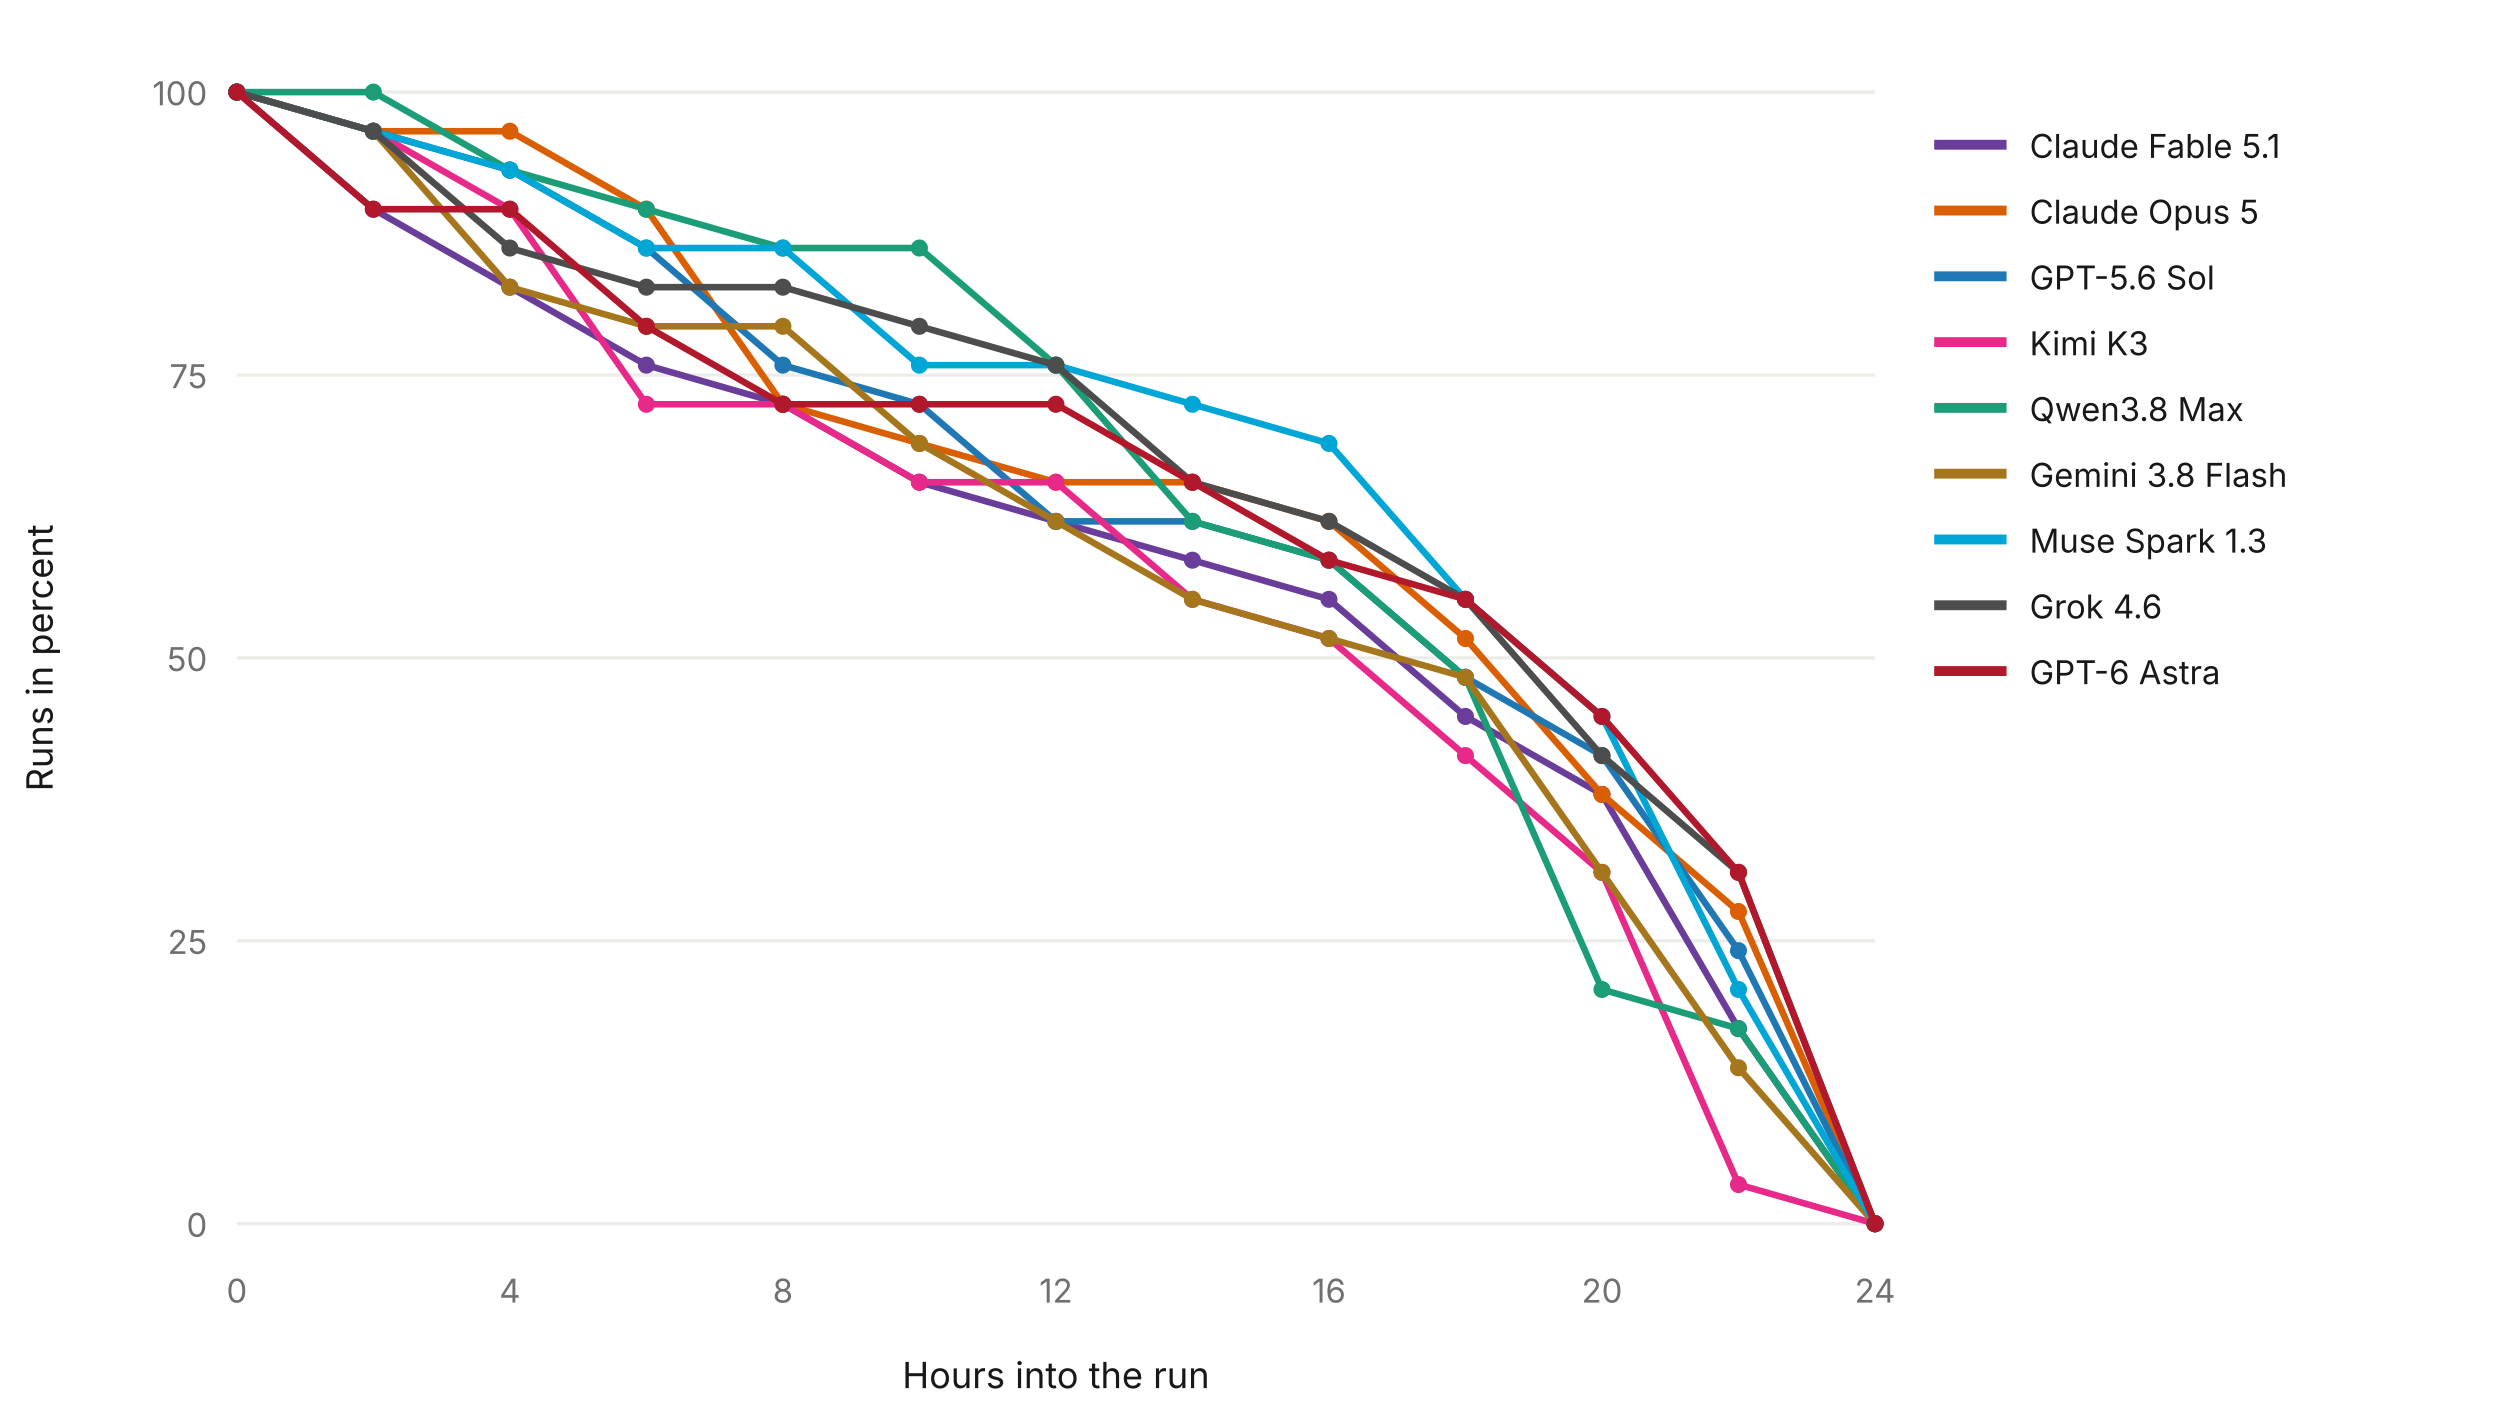
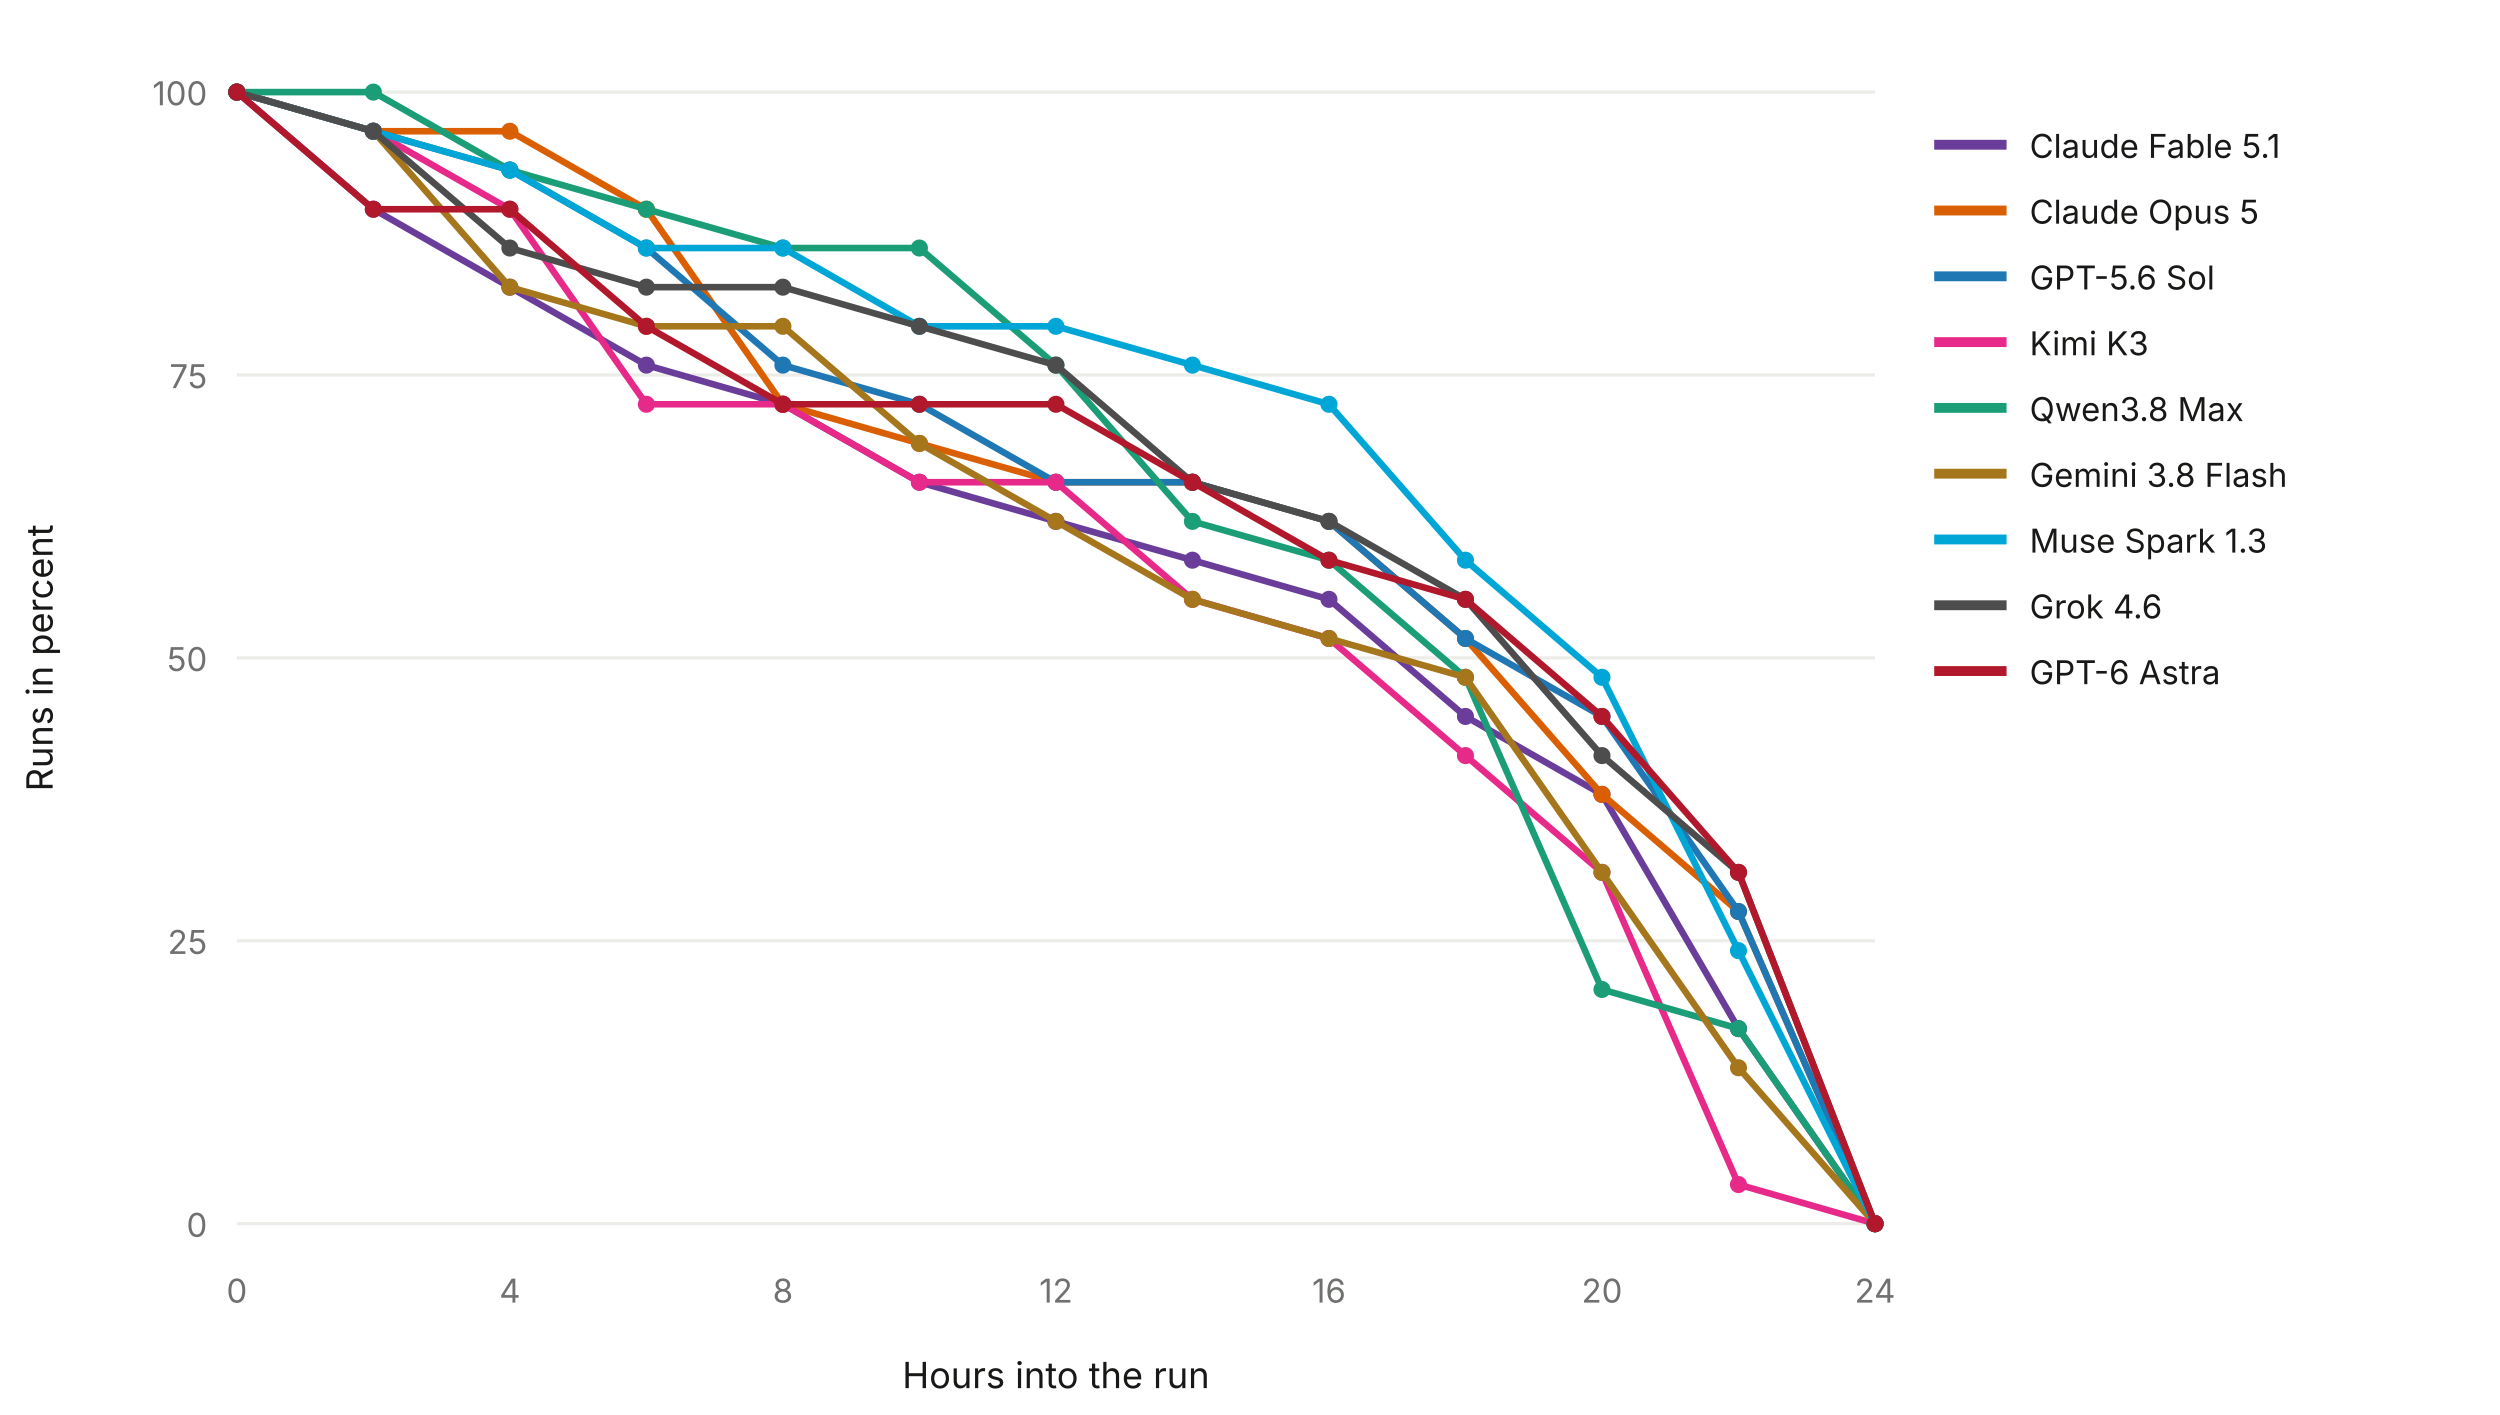
<svg xmlns="http://www.w3.org/2000/svg" viewBox="0 0 760 430" role="img" aria-label="Runs that still improved later">
  <style>
text{font-family:Inter,ui-sans-serif,-apple-system,BlinkMacSystemFont,"Segoe UI",sans-serif;fill:#181817}
.muted{fill:#6f716f}.grid{stroke:#ecece8;stroke-width:1}.axis{stroke:#babbb7;stroke-width:1}
.legend{font-size:10px}.label{font-size:11px}.tick{font-size:10px;fill:#6f716f}
</style>
  <line class="grid" x1="72" x2="570" y1="372.0" y2="372.0" />
  <text class="tick" x="63.0" y="376.0" text-anchor="end">0</text>
  <line class="grid" x1="72" x2="570" y1="286.0" y2="286.0" />
  <text class="tick" x="63.0" y="290.0" text-anchor="end">25</text>
  <line class="grid" x1="72" x2="570" y1="200.0" y2="200.0" />
  <text class="tick" x="63.0" y="204.0" text-anchor="end">50</text>
  <line class="grid" x1="72" x2="570" y1="114.0" y2="114.0" />
  <text class="tick" x="63.0" y="118.0" text-anchor="end">75</text>
  <line class="grid" x1="72" x2="570" y1="28.0" y2="28.0" />
  <text class="tick" x="63.0" y="32.0" text-anchor="end">100</text>
  <text class="tick" x="72.0" y="396.0" text-anchor="middle">0</text>
  <text class="tick" x="155.0" y="396.0" text-anchor="middle">4</text>
  <text class="tick" x="238.0" y="396.0" text-anchor="middle">8</text>
  <text class="tick" x="321.0" y="396.0" text-anchor="middle">12</text>
  <text class="tick" x="404.0" y="396.0" text-anchor="middle">16</text>
  <text class="tick" x="487.0" y="396.0" text-anchor="middle">20</text>
  <text class="tick" x="570.0" y="396.0" text-anchor="middle">24</text>
  <text class="label" x="321.0" y="422.0" text-anchor="middle">Hours into the run</text>
  <text class="label" x="16.0" y="200.0" text-anchor="middle" transform="rotate(-90 16 200.0)">Runs in percent</text>
  <path d="M72.0,28.0L113.5,63.6L155.0,87.3L196.5,111.0L238.0,122.9L279.5,146.6L321.0,158.5L362.5,170.3L404.0,182.2L445.5,217.8L487.0,241.5L528.5,312.7L570.0,372.0" fill="none" stroke="#6A3D9A" stroke-width="2" />
  <circle cx="72.0" cy="28.0" r="2.6" fill="#6A3D9A" />
  <circle cx="113.5" cy="63.6" r="2.6" fill="#6A3D9A" />
  <circle cx="155.0" cy="87.3" r="2.6" fill="#6A3D9A" />
  <circle cx="196.5" cy="111.0" r="2.6" fill="#6A3D9A" />
  <circle cx="238.0" cy="122.9" r="2.6" fill="#6A3D9A" />
  <circle cx="279.5" cy="146.6" r="2.6" fill="#6A3D9A" />
  <circle cx="321.0" cy="158.5" r="2.6" fill="#6A3D9A" />
  <circle cx="362.5" cy="170.3" r="2.6" fill="#6A3D9A" />
  <circle cx="404.0" cy="182.2" r="2.6" fill="#6A3D9A" />
  <circle cx="445.5" cy="217.8" r="2.6" fill="#6A3D9A" />
  <circle cx="487.0" cy="241.5" r="2.6" fill="#6A3D9A" />
  <circle cx="528.5" cy="312.7" r="2.6" fill="#6A3D9A" />
  <circle cx="570.0" cy="372.0" r="2.6" fill="#6A3D9A" />
  <line x1="588" x2="610" y1="44" y2="44" stroke="#6A3D9A" stroke-width="3" />
  <text class="legend" x="617.0" y="48.0" text-anchor="start">Claude Fable 5.1</text>
  <path d="M72.0,28.0L113.5,39.9L155.0,39.9L196.5,63.6L238.0,122.9L279.5,134.8L321.0,146.6L362.5,146.6L404.0,158.5L445.5,194.1L487.0,241.5L528.5,277.1L570.0,372.0" fill="none" stroke="#D95F02" stroke-width="2" />
  <circle cx="72.0" cy="28.0" r="2.6" fill="#D95F02" />
  <circle cx="113.5" cy="39.9" r="2.6" fill="#D95F02" />
  <circle cx="155.0" cy="39.9" r="2.6" fill="#D95F02" />
  <circle cx="196.5" cy="63.6" r="2.6" fill="#D95F02" />
  <circle cx="238.0" cy="122.9" r="2.6" fill="#D95F02" />
  <circle cx="279.5" cy="134.8" r="2.6" fill="#D95F02" />
  <circle cx="321.0" cy="146.6" r="2.6" fill="#D95F02" />
  <circle cx="362.5" cy="146.6" r="2.6" fill="#D95F02" />
  <circle cx="404.0" cy="158.5" r="2.6" fill="#D95F02" />
  <circle cx="445.5" cy="194.1" r="2.6" fill="#D95F02" />
  <circle cx="487.0" cy="241.5" r="2.6" fill="#D95F02" />
  <circle cx="528.5" cy="277.1" r="2.6" fill="#D95F02" />
  <circle cx="570.0" cy="372.0" r="2.6" fill="#D95F02" />
  <line x1="588" x2="610" y1="64" y2="64" stroke="#D95F02" stroke-width="3" />
  <text class="legend" x="617.0" y="68.0" text-anchor="start">Claude Opus 5</text>
-   <path d="M72.0,28.0L113.5,39.9L155.0,51.7L196.5,75.4L238.0,111.0L279.5,122.9L321.0,158.5L362.5,158.5L404.0,170.3L445.5,205.9L487.0,229.7L528.5,289.0L570.0,372.0" fill="none" stroke="#1F78B4" stroke-width="2" />
+   <path d="M72.0,28.0L113.5,39.9L155.0,51.7L196.5,75.4L238.0,111.0L279.5,122.9L321.0,146.6L362.5,146.6L404.0,158.5L445.5,194.1L487.0,217.8L528.5,277.1L570.0,372.0" fill="none" stroke="#1F78B4" stroke-width="2" />
  <circle cx="72.0" cy="28.0" r="2.6" fill="#1F78B4" />
  <circle cx="113.5" cy="39.9" r="2.6" fill="#1F78B4" />
  <circle cx="155.0" cy="51.7" r="2.6" fill="#1F78B4" />
  <circle cx="196.5" cy="75.4" r="2.6" fill="#1F78B4" />
  <circle cx="238.0" cy="111.0" r="2.6" fill="#1F78B4" />
  <circle cx="279.5" cy="122.9" r="2.6" fill="#1F78B4" />
-   <circle cx="321.0" cy="158.5" r="2.6" fill="#1F78B4" />
-   <circle cx="362.5" cy="158.5" r="2.6" fill="#1F78B4" />
-   <circle cx="404.0" cy="170.3" r="2.6" fill="#1F78B4" />
-   <circle cx="445.5" cy="205.9" r="2.6" fill="#1F78B4" />
-   <circle cx="487.0" cy="229.7" r="2.6" fill="#1F78B4" />
-   <circle cx="528.5" cy="289.0" r="2.6" fill="#1F78B4" />
+   <circle cx="321.0" cy="146.6" r="2.6" fill="#1F78B4" />
+   <circle cx="362.5" cy="146.6" r="2.6" fill="#1F78B4" />
+   <circle cx="404.0" cy="158.5" r="2.6" fill="#1F78B4" />
+   <circle cx="445.5" cy="194.1" r="2.6" fill="#1F78B4" />
+   <circle cx="487.0" cy="217.8" r="2.6" fill="#1F78B4" />
+   <circle cx="528.5" cy="277.1" r="2.6" fill="#1F78B4" />
  <circle cx="570.0" cy="372.0" r="2.6" fill="#1F78B4" />
  <line x1="588" x2="610" y1="84" y2="84" stroke="#1F78B4" stroke-width="3" />
  <text class="legend" x="617.0" y="88.0" text-anchor="start">GPT-5.6 Sol</text>
  <path d="M72.0,28.0L113.5,39.9L155.0,63.6L196.5,122.9L238.0,122.9L279.5,146.6L321.0,146.6L362.5,182.2L404.0,194.1L445.5,229.7L487.0,265.2L528.5,360.1L570.0,372.0" fill="none" stroke="#E7298A" stroke-width="2" />
  <circle cx="72.0" cy="28.0" r="2.6" fill="#E7298A" />
  <circle cx="113.5" cy="39.9" r="2.6" fill="#E7298A" />
  <circle cx="155.0" cy="63.6" r="2.6" fill="#E7298A" />
  <circle cx="196.5" cy="122.9" r="2.6" fill="#E7298A" />
  <circle cx="238.0" cy="122.9" r="2.6" fill="#E7298A" />
  <circle cx="279.5" cy="146.6" r="2.6" fill="#E7298A" />
  <circle cx="321.0" cy="146.6" r="2.6" fill="#E7298A" />
  <circle cx="362.5" cy="182.2" r="2.6" fill="#E7298A" />
  <circle cx="404.0" cy="194.1" r="2.6" fill="#E7298A" />
  <circle cx="445.5" cy="229.7" r="2.6" fill="#E7298A" />
  <circle cx="487.0" cy="265.2" r="2.6" fill="#E7298A" />
  <circle cx="528.5" cy="360.1" r="2.6" fill="#E7298A" />
  <circle cx="570.0" cy="372.0" r="2.6" fill="#E7298A" />
  <line x1="588" x2="610" y1="104" y2="104" stroke="#E7298A" stroke-width="3" />
  <text class="legend" x="617.0" y="108.0" text-anchor="start">Kimi K3</text>
  <path d="M72.0,28.0L113.5,28.0L155.0,51.7L196.5,63.6L238.0,75.4L279.5,75.4L321.0,111.0L362.5,158.5L404.0,170.3L445.5,205.9L487.0,300.8L528.5,312.7L570.0,372.0" fill="none" stroke="#1B9E77" stroke-width="2" />
  <circle cx="72.0" cy="28.0" r="2.6" fill="#1B9E77" />
  <circle cx="113.5" cy="28.0" r="2.6" fill="#1B9E77" />
  <circle cx="155.0" cy="51.7" r="2.6" fill="#1B9E77" />
  <circle cx="196.5" cy="63.6" r="2.6" fill="#1B9E77" />
  <circle cx="238.0" cy="75.4" r="2.6" fill="#1B9E77" />
  <circle cx="279.5" cy="75.4" r="2.6" fill="#1B9E77" />
  <circle cx="321.0" cy="111.0" r="2.6" fill="#1B9E77" />
  <circle cx="362.5" cy="158.5" r="2.6" fill="#1B9E77" />
  <circle cx="404.0" cy="170.3" r="2.6" fill="#1B9E77" />
  <circle cx="445.5" cy="205.9" r="2.6" fill="#1B9E77" />
  <circle cx="487.0" cy="300.8" r="2.6" fill="#1B9E77" />
  <circle cx="528.5" cy="312.7" r="2.6" fill="#1B9E77" />
  <circle cx="570.0" cy="372.0" r="2.6" fill="#1B9E77" />
  <line x1="588" x2="610" y1="124" y2="124" stroke="#1B9E77" stroke-width="3" />
  <text class="legend" x="617.0" y="128.0" text-anchor="start">Qwen3.8 Max</text>
  <path d="M72.0,28.0L113.5,39.9L155.0,87.3L196.5,99.2L238.0,99.2L279.5,134.8L321.0,158.5L362.5,182.2L404.0,194.1L445.5,205.9L487.0,265.2L528.5,324.6L570.0,372.0" fill="none" stroke="#A6761D" stroke-width="2" />
  <circle cx="72.0" cy="28.0" r="2.6" fill="#A6761D" />
  <circle cx="113.5" cy="39.9" r="2.6" fill="#A6761D" />
  <circle cx="155.0" cy="87.3" r="2.6" fill="#A6761D" />
  <circle cx="196.5" cy="99.2" r="2.6" fill="#A6761D" />
  <circle cx="238.0" cy="99.2" r="2.6" fill="#A6761D" />
  <circle cx="279.5" cy="134.8" r="2.6" fill="#A6761D" />
  <circle cx="321.0" cy="158.5" r="2.6" fill="#A6761D" />
  <circle cx="362.5" cy="182.2" r="2.6" fill="#A6761D" />
  <circle cx="404.0" cy="194.1" r="2.6" fill="#A6761D" />
  <circle cx="445.5" cy="205.9" r="2.6" fill="#A6761D" />
  <circle cx="487.0" cy="265.2" r="2.6" fill="#A6761D" />
  <circle cx="528.5" cy="324.6" r="2.6" fill="#A6761D" />
  <circle cx="570.0" cy="372.0" r="2.6" fill="#A6761D" />
  <line x1="588" x2="610" y1="144" y2="144" stroke="#A6761D" stroke-width="3" />
  <text class="legend" x="617.0" y="148.0" text-anchor="start">Gemini 3.8 Flash</text>
-   <path d="M72.0,28.0L113.5,39.9L155.0,51.7L196.5,75.4L238.0,75.4L279.5,111.0L321.0,111.0L362.5,122.9L404.0,134.8L445.5,182.2L487.0,217.8L528.5,300.8L570.0,372.0" fill="none" stroke="#00A6D6" stroke-width="2" />
+   <path d="M72.0,28.0L113.5,39.9L155.0,51.7L196.5,75.4L238.0,75.4L279.5,99.2L321.0,99.2L362.5,111.0L404.0,122.9L445.5,170.3L487.0,205.9L528.5,289.0L570.0,372.0" fill="none" stroke="#00A6D6" stroke-width="2" />
  <circle cx="72.0" cy="28.0" r="2.6" fill="#00A6D6" />
  <circle cx="113.5" cy="39.9" r="2.6" fill="#00A6D6" />
  <circle cx="155.0" cy="51.7" r="2.6" fill="#00A6D6" />
  <circle cx="196.5" cy="75.4" r="2.6" fill="#00A6D6" />
  <circle cx="238.0" cy="75.4" r="2.6" fill="#00A6D6" />
-   <circle cx="279.5" cy="111.0" r="2.6" fill="#00A6D6" />
-   <circle cx="321.0" cy="111.0" r="2.6" fill="#00A6D6" />
-   <circle cx="362.5" cy="122.9" r="2.6" fill="#00A6D6" />
-   <circle cx="404.0" cy="134.8" r="2.6" fill="#00A6D6" />
-   <circle cx="445.5" cy="182.2" r="2.6" fill="#00A6D6" />
-   <circle cx="487.0" cy="217.8" r="2.6" fill="#00A6D6" />
-   <circle cx="528.5" cy="300.8" r="2.6" fill="#00A6D6" />
+   <circle cx="279.5" cy="99.2" r="2.6" fill="#00A6D6" />
+   <circle cx="321.0" cy="99.2" r="2.6" fill="#00A6D6" />
+   <circle cx="362.5" cy="111.0" r="2.6" fill="#00A6D6" />
+   <circle cx="404.0" cy="122.9" r="2.6" fill="#00A6D6" />
+   <circle cx="445.5" cy="170.3" r="2.6" fill="#00A6D6" />
+   <circle cx="487.0" cy="205.9" r="2.6" fill="#00A6D6" />
+   <circle cx="528.5" cy="289.0" r="2.6" fill="#00A6D6" />
  <circle cx="570.0" cy="372.0" r="2.6" fill="#00A6D6" />
  <line x1="588" x2="610" y1="164" y2="164" stroke="#00A6D6" stroke-width="3" />
  <text class="legend" x="617.0" y="168.0" text-anchor="start">Muse Spark 1.3</text>
  <path d="M72.0,28.0L113.5,39.9L155.0,75.4L196.5,87.3L238.0,87.3L279.5,99.2L321.0,111.0L362.5,146.6L404.0,158.5L445.5,182.2L487.0,229.7L528.5,265.2L570.0,372.0" fill="none" stroke="#4D4D4D" stroke-width="2" />
  <circle cx="72.0" cy="28.0" r="2.6" fill="#4D4D4D" />
  <circle cx="113.5" cy="39.9" r="2.6" fill="#4D4D4D" />
  <circle cx="155.0" cy="75.4" r="2.6" fill="#4D4D4D" />
  <circle cx="196.5" cy="87.3" r="2.6" fill="#4D4D4D" />
  <circle cx="238.0" cy="87.3" r="2.6" fill="#4D4D4D" />
  <circle cx="279.5" cy="99.2" r="2.6" fill="#4D4D4D" />
  <circle cx="321.0" cy="111.0" r="2.6" fill="#4D4D4D" />
  <circle cx="362.5" cy="146.6" r="2.6" fill="#4D4D4D" />
  <circle cx="404.0" cy="158.5" r="2.6" fill="#4D4D4D" />
  <circle cx="445.5" cy="182.2" r="2.6" fill="#4D4D4D" />
  <circle cx="487.0" cy="229.7" r="2.6" fill="#4D4D4D" />
  <circle cx="528.5" cy="265.2" r="2.6" fill="#4D4D4D" />
  <circle cx="570.0" cy="372.0" r="2.6" fill="#4D4D4D" />
  <line x1="588" x2="610" y1="184" y2="184" stroke="#4D4D4D" stroke-width="3" />
  <text class="legend" x="617.0" y="188.0" text-anchor="start">Grok 4.6</text>
  <path d="M72.0,28.0L113.5,63.6L155.0,63.6L196.5,99.2L238.0,122.9L279.5,122.9L321.0,122.9L362.5,146.6L404.0,170.3L445.5,182.2L487.0,217.8L528.5,265.2L570.0,372.0" fill="none" stroke="#B2182B" stroke-width="2" />
  <circle cx="72.0" cy="28.0" r="2.6" fill="#B2182B" />
  <circle cx="113.5" cy="63.6" r="2.6" fill="#B2182B" />
  <circle cx="155.0" cy="63.6" r="2.6" fill="#B2182B" />
  <circle cx="196.5" cy="99.2" r="2.6" fill="#B2182B" />
  <circle cx="238.0" cy="122.9" r="2.6" fill="#B2182B" />
  <circle cx="279.5" cy="122.9" r="2.6" fill="#B2182B" />
  <circle cx="321.0" cy="122.9" r="2.6" fill="#B2182B" />
  <circle cx="362.5" cy="146.6" r="2.6" fill="#B2182B" />
  <circle cx="404.0" cy="170.3" r="2.6" fill="#B2182B" />
  <circle cx="445.5" cy="182.2" r="2.6" fill="#B2182B" />
  <circle cx="487.0" cy="217.8" r="2.6" fill="#B2182B" />
  <circle cx="528.5" cy="265.2" r="2.6" fill="#B2182B" />
  <circle cx="570.0" cy="372.0" r="2.6" fill="#B2182B" />
  <line x1="588" x2="610" y1="204" y2="204" stroke="#B2182B" stroke-width="3" />
  <text class="legend" x="617.0" y="208.0" text-anchor="start">GPT-6 Astra</text>
</svg>
